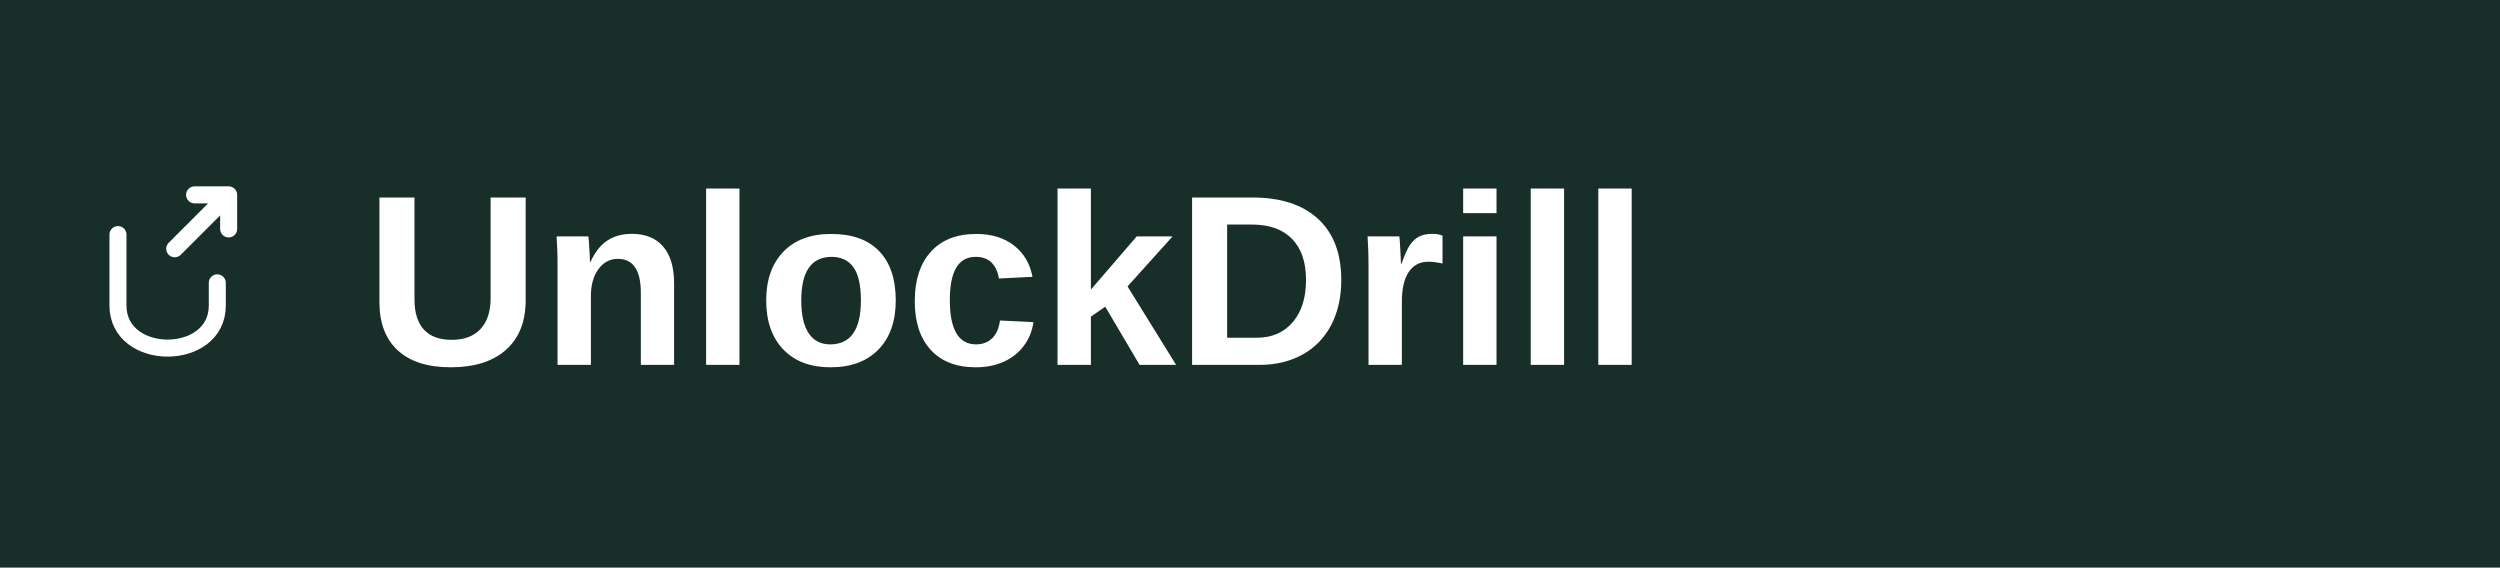
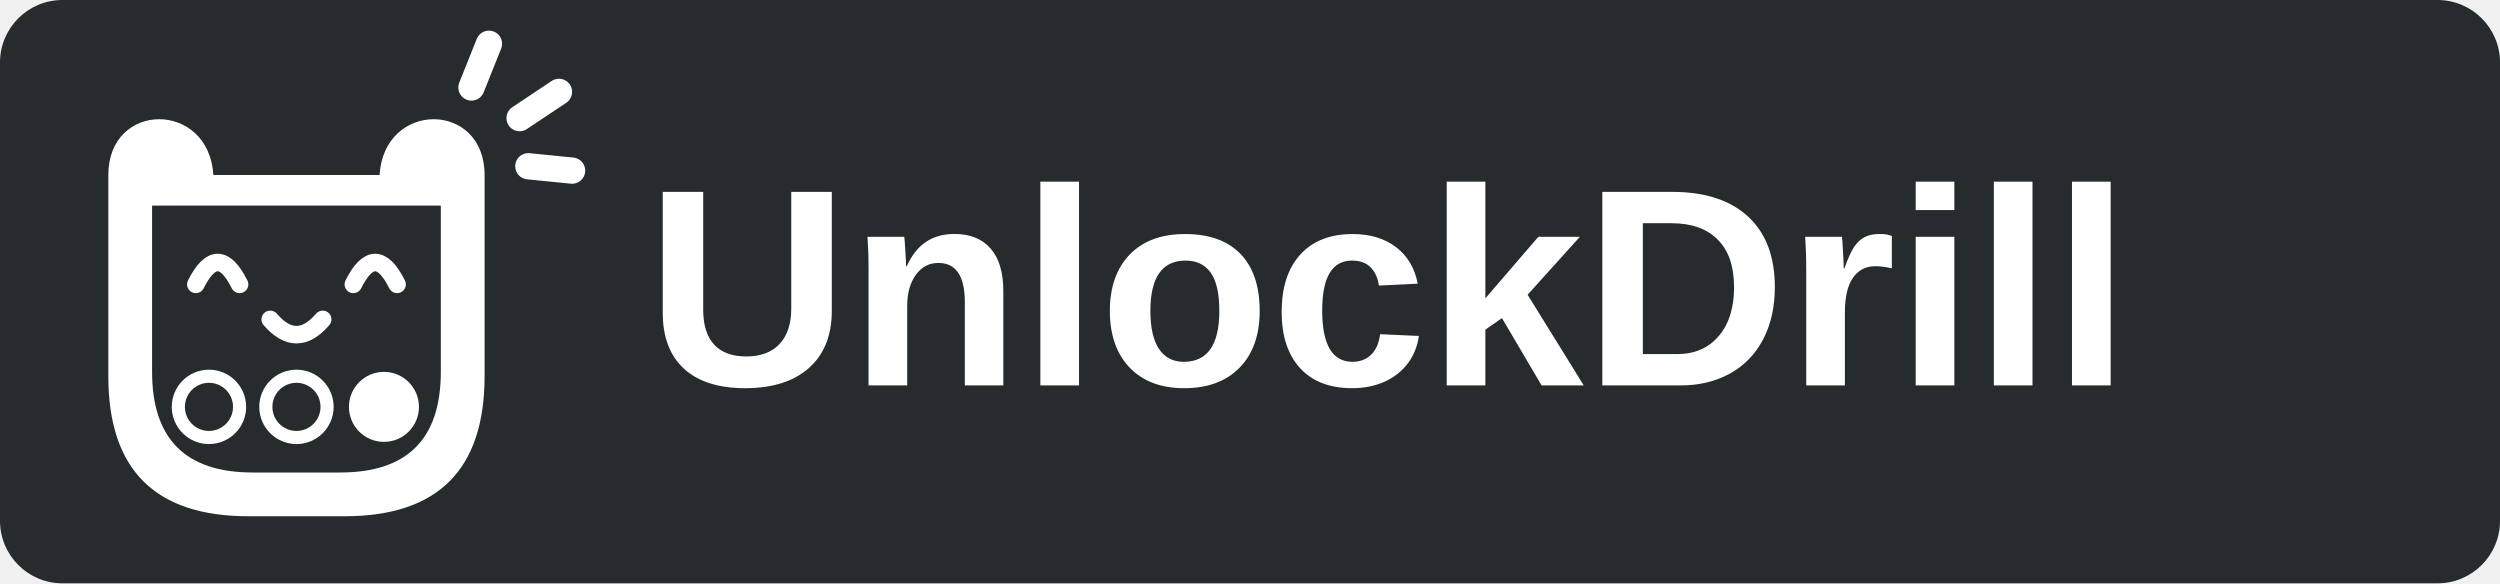
- <svg xmlns="http://www.w3.org/2000/svg" viewBox="0 0 370 84">
-   <rect width="370" height="84" fill="#182E29" />
-   <g transform="translate(12 28) scale(.42)">
-     <g transform="translate(0 64) scale(1 -1)">
-       <path d="M13 48V23C13 3 48 3 48 23V31 M33 43L52 62 M40 62H52V50" fill="none" stroke="#FFFFFF" stroke-width="6" stroke-linecap="round" stroke-linejoin="round" />
+ <svg xmlns="http://www.w3.org/2000/svg" width="480" height="112" viewBox="0 0 480 112">
+   <rect width="480" height="112" rx="12" fill="#262B2E" />
+   <g transform="translate(4 0) scale(.84)">
+     <defs>
+       <mask id="body">
+         <rect width="128" height="128" fill="white" />
+         <path d="M30 47 H96 V85 Q96 108 73 108 H53 Q30 108 30 85 Z" fill="black" />
+       </mask>
+     </defs>
+     <path d="M20 40 C20 23 43 23 44 40 H82 C83 23 106 23 106 40 V86 Q106 118 74 118 H52 Q20 118 20 86 Z" fill="#FFFFFF" mask="url(#body)" />
+     <g fill="none" stroke="#FFFFFF" stroke-width="4" stroke-linecap="round">
+       <path d="M40 65 Q45 55 50 65 M76 65 Q81 55 86 65 M57 73 Q63 80 69 73" />
    </g>
+     <g fill="none" stroke="#FFFFFF" stroke-width="3">
+       <circle cx="43" cy="93" r="7" />
+       <circle cx="63" cy="93" r="7" />
+     </g>
+     <circle cx="83" cy="93" r="8" fill="#FFFFFF" />
+     <path d="M103 20 L107 10 M114 27 L123 21 M116 38 L126 39" fill="none" stroke="#FFFFFF" stroke-width="6" stroke-linecap="round" />
  </g>
-   <text x="54" y="54" fill="#FFFFFF" font-family="Arial,sans-serif" font-weight="700" font-size="36">UnlockDrill</text>
+   <text x="124" y="74" fill="#FFFFFF" font-family="Arial,Helvetica,sans-serif" font-weight="700" font-size="54">UnlockDrill</text>
</svg>
